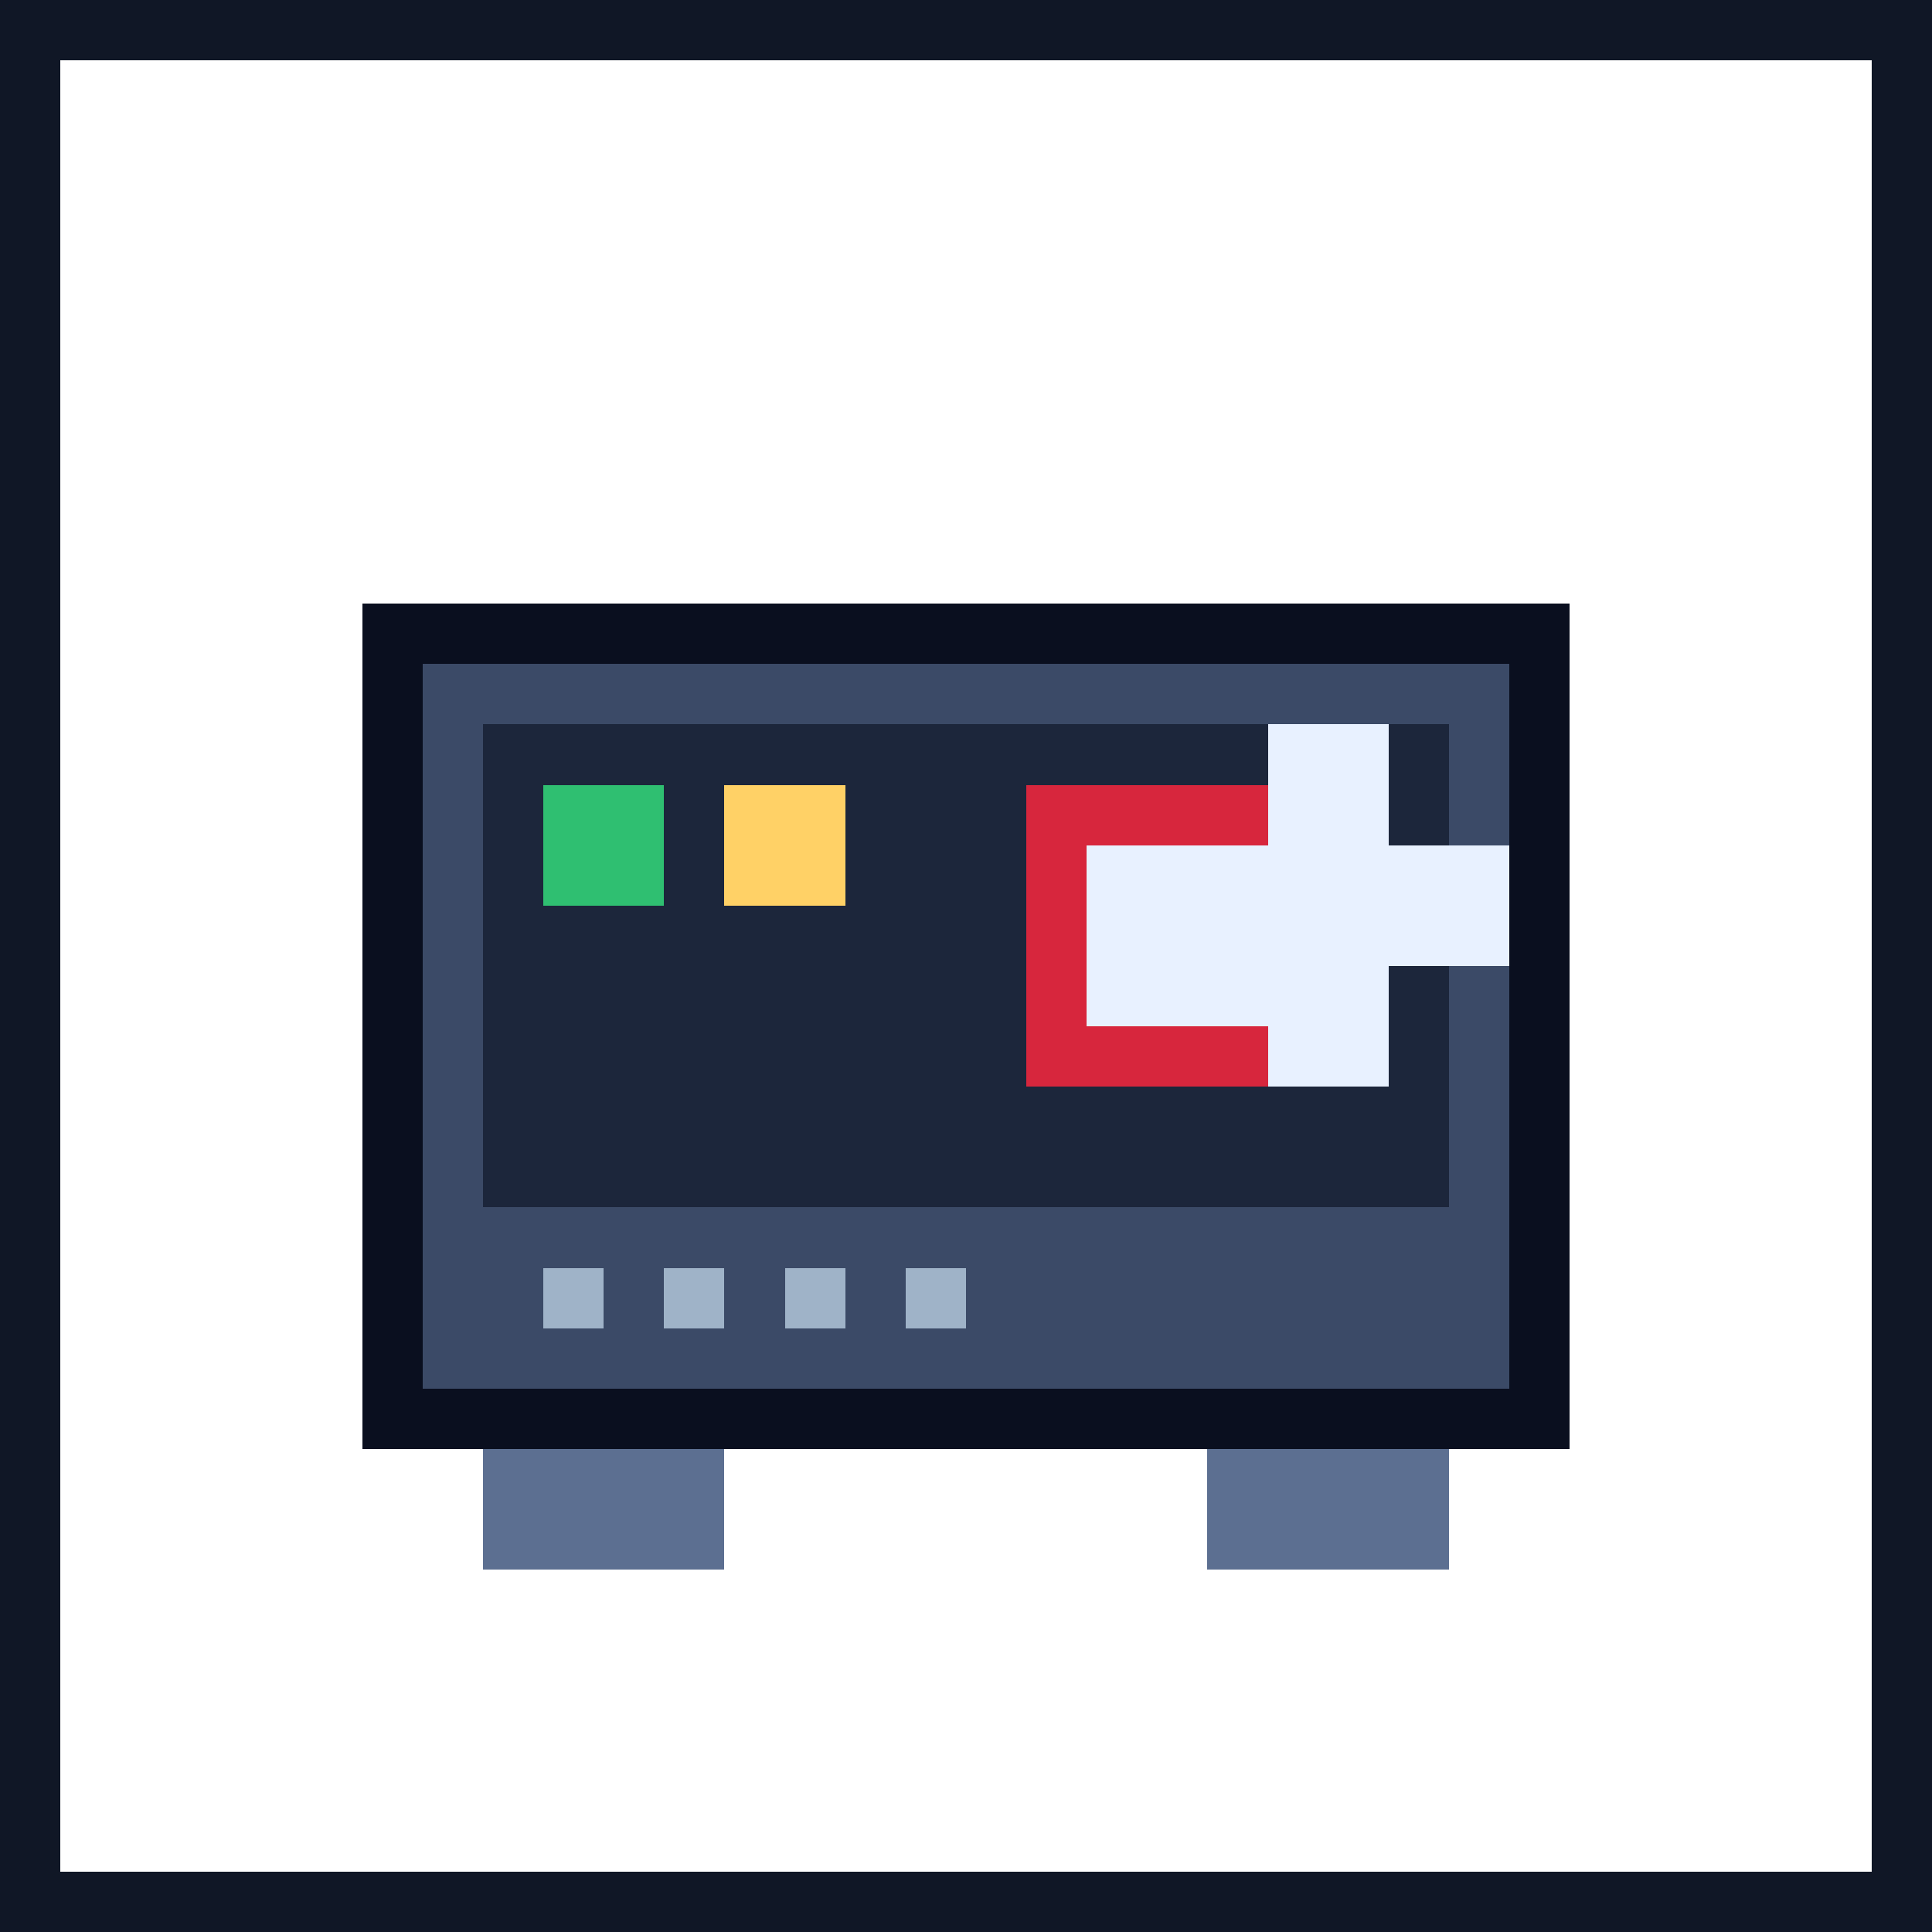
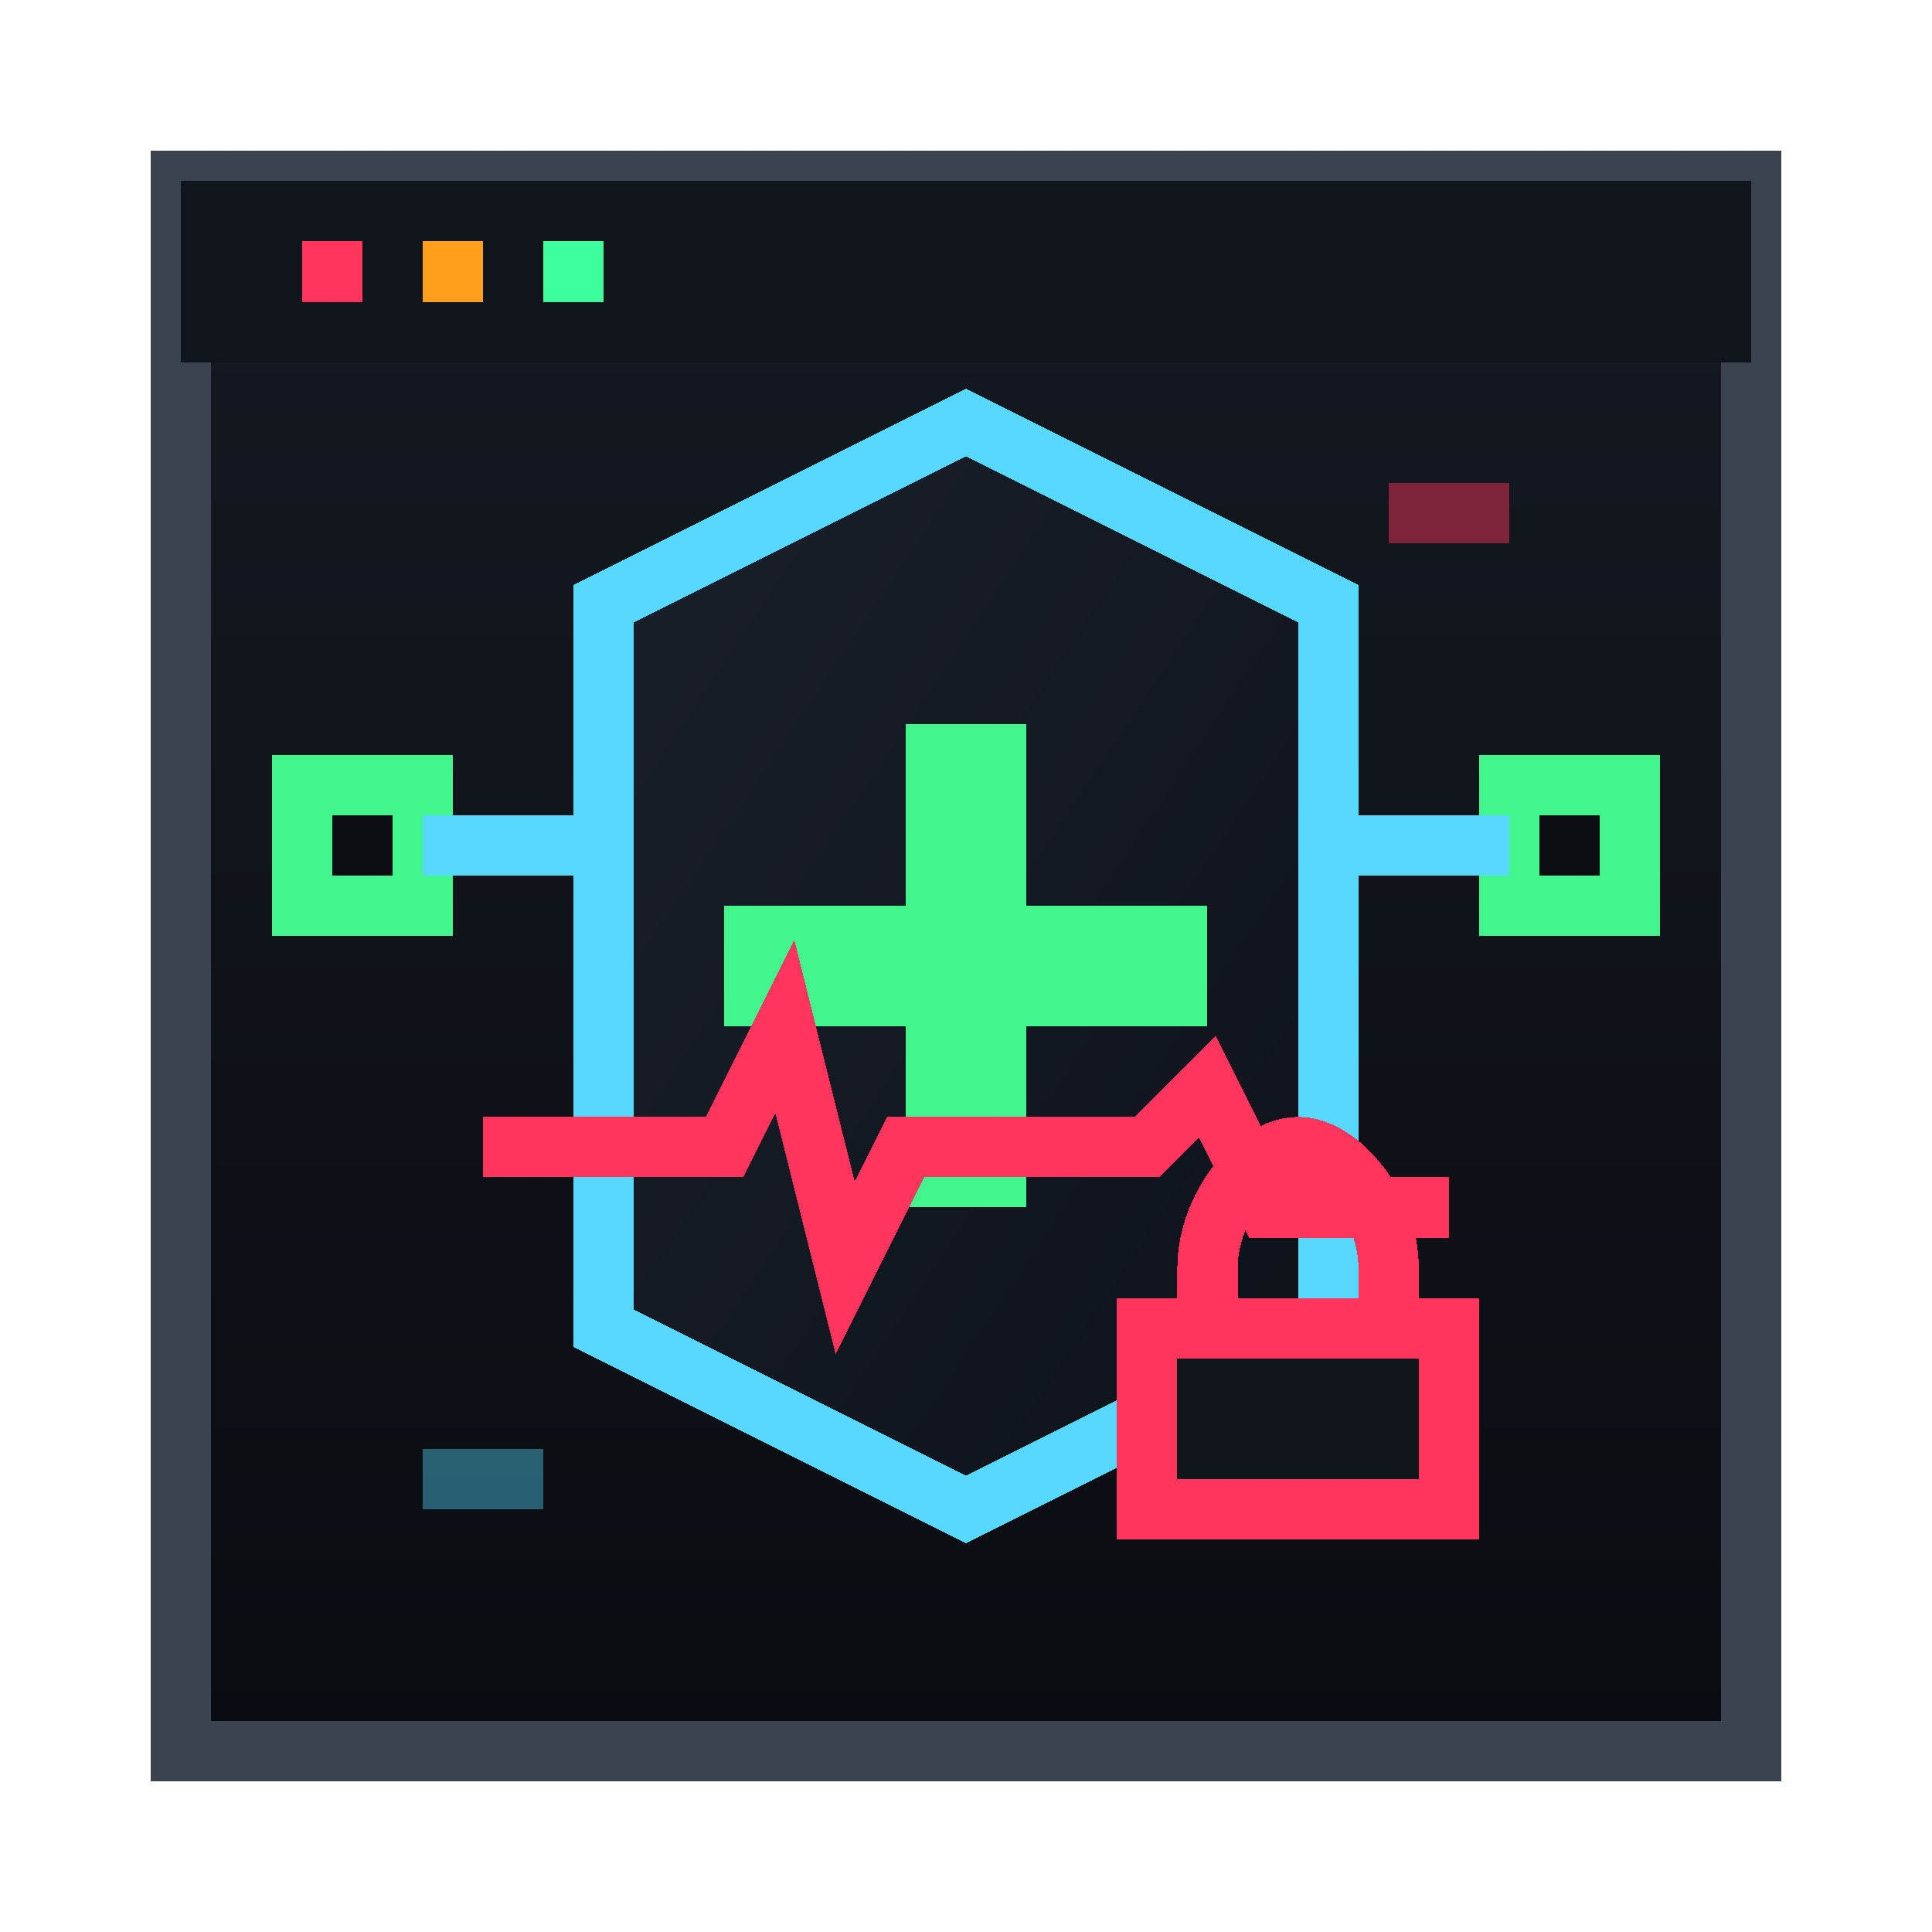
- <svg xmlns="http://www.w3.org/2000/svg" viewBox="0 0 32 32" width="256" height="256" shape-rendering="crispEdges">
-   <rect x="0" y="0" width="32" height="1" fill="#101726" />
-   <rect x="0" y="31" width="32" height="1" fill="#101726" />
-   <rect x="0" y="1" width="1" height="1" fill="#101726" />
-   <rect x="31" y="1" width="1" height="1" fill="#101726" />
-   <rect x="0" y="2" width="1" height="1" fill="#101726" />
-   <rect x="31" y="2" width="1" height="1" fill="#101726" />
-   <rect x="0" y="3" width="1" height="1" fill="#101726" />
-   <rect x="31" y="3" width="1" height="1" fill="#101726" />
-   <rect x="0" y="4" width="1" height="1" fill="#101726" />
-   <rect x="31" y="4" width="1" height="1" fill="#101726" />
-   <rect x="0" y="5" width="1" height="1" fill="#101726" />
-   <rect x="31" y="5" width="1" height="1" fill="#101726" />
-   <rect x="0" y="6" width="1" height="1" fill="#101726" />
-   <rect x="31" y="6" width="1" height="1" fill="#101726" />
-   <rect x="0" y="7" width="1" height="1" fill="#101726" />
-   <rect x="31" y="7" width="1" height="1" fill="#101726" />
-   <rect x="0" y="8" width="1" height="1" fill="#101726" />
-   <rect x="31" y="8" width="1" height="1" fill="#101726" />
-   <rect x="0" y="9" width="1" height="1" fill="#101726" />
-   <rect x="31" y="9" width="1" height="1" fill="#101726" />
-   <rect x="0" y="10" width="1" height="1" fill="#101726" />
-   <rect x="31" y="10" width="1" height="1" fill="#101726" />
-   <rect x="0" y="11" width="1" height="1" fill="#101726" />
-   <rect x="31" y="11" width="1" height="1" fill="#101726" />
-   <rect x="0" y="12" width="1" height="1" fill="#101726" />
-   <rect x="31" y="12" width="1" height="1" fill="#101726" />
-   <rect x="0" y="13" width="1" height="1" fill="#101726" />
-   <rect x="31" y="13" width="1" height="1" fill="#101726" />
-   <rect x="0" y="14" width="1" height="1" fill="#101726" />
-   <rect x="31" y="14" width="1" height="1" fill="#101726" />
-   <rect x="0" y="15" width="1" height="1" fill="#101726" />
-   <rect x="31" y="15" width="1" height="1" fill="#101726" />
-   <rect x="0" y="16" width="1" height="1" fill="#101726" />
-   <rect x="31" y="16" width="1" height="1" fill="#101726" />
-   <rect x="0" y="17" width="1" height="1" fill="#101726" />
-   <rect x="31" y="17" width="1" height="1" fill="#101726" />
-   <rect x="0" y="18" width="1" height="1" fill="#101726" />
-   <rect x="31" y="18" width="1" height="1" fill="#101726" />
-   <rect x="0" y="19" width="1" height="1" fill="#101726" />
-   <rect x="31" y="19" width="1" height="1" fill="#101726" />
-   <rect x="0" y="20" width="1" height="1" fill="#101726" />
-   <rect x="31" y="20" width="1" height="1" fill="#101726" />
-   <rect x="0" y="21" width="1" height="1" fill="#101726" />
-   <rect x="31" y="21" width="1" height="1" fill="#101726" />
-   <rect x="0" y="22" width="1" height="1" fill="#101726" />
-   <rect x="31" y="22" width="1" height="1" fill="#101726" />
-   <rect x="0" y="23" width="1" height="1" fill="#101726" />
-   <rect x="31" y="23" width="1" height="1" fill="#101726" />
-   <rect x="0" y="24" width="1" height="1" fill="#101726" />
-   <rect x="31" y="24" width="1" height="1" fill="#101726" />
-   <rect x="0" y="25" width="1" height="1" fill="#101726" />
-   <rect x="31" y="25" width="1" height="1" fill="#101726" />
-   <rect x="0" y="26" width="1" height="1" fill="#101726" />
-   <rect x="31" y="26" width="1" height="1" fill="#101726" />
-   <rect x="0" y="27" width="1" height="1" fill="#101726" />
-   <rect x="31" y="27" width="1" height="1" fill="#101726" />
-   <rect x="0" y="28" width="1" height="1" fill="#101726" />
-   <rect x="31" y="28" width="1" height="1" fill="#101726" />
-   <rect x="0" y="29" width="1" height="1" fill="#101726" />
-   <rect x="31" y="29" width="1" height="1" fill="#101726" />
-   <rect x="0" y="30" width="1" height="1" fill="#101726" />
-   <rect x="31" y="30" width="1" height="1" fill="#101726" />
-   <rect x="6" y="10" width="20" height="1" fill="#0a0f1f" />
-   <rect x="6" y="11" width="1" height="1" fill="#0a0f1f" />
-   <rect x="25" y="11" width="1" height="1" fill="#0a0f1f" />
-   <rect x="6" y="12" width="1" height="1" fill="#0a0f1f" />
-   <rect x="25" y="12" width="1" height="1" fill="#0a0f1f" />
-   <rect x="6" y="13" width="1" height="1" fill="#0a0f1f" />
-   <rect x="25" y="13" width="1" height="1" fill="#0a0f1f" />
-   <rect x="6" y="14" width="1" height="1" fill="#0a0f1f" />
-   <rect x="25" y="14" width="1" height="1" fill="#0a0f1f" />
-   <rect x="6" y="15" width="1" height="1" fill="#0a0f1f" />
-   <rect x="25" y="15" width="1" height="1" fill="#0a0f1f" />
-   <rect x="6" y="16" width="1" height="1" fill="#0a0f1f" />
-   <rect x="25" y="16" width="1" height="1" fill="#0a0f1f" />
-   <rect x="6" y="17" width="1" height="1" fill="#0a0f1f" />
-   <rect x="25" y="17" width="1" height="1" fill="#0a0f1f" />
-   <rect x="6" y="18" width="1" height="1" fill="#0a0f1f" />
-   <rect x="25" y="18" width="1" height="1" fill="#0a0f1f" />
-   <rect x="6" y="19" width="1" height="1" fill="#0a0f1f" />
-   <rect x="25" y="19" width="1" height="1" fill="#0a0f1f" />
-   <rect x="6" y="20" width="1" height="1" fill="#0a0f1f" />
-   <rect x="25" y="20" width="1" height="1" fill="#0a0f1f" />
-   <rect x="6" y="21" width="1" height="1" fill="#0a0f1f" />
-   <rect x="25" y="21" width="1" height="1" fill="#0a0f1f" />
-   <rect x="6" y="22" width="1" height="1" fill="#0a0f1f" />
-   <rect x="25" y="22" width="1" height="1" fill="#0a0f1f" />
-   <rect x="6" y="23" width="20" height="1" fill="#0a0f1f" />
-   <rect x="7" y="11" width="18" height="1" fill="#3b4a67" />
-   <rect x="7" y="12" width="1" height="1" fill="#3b4a67" />
-   <rect x="24" y="12" width="1" height="1" fill="#3b4a67" />
-   <rect x="7" y="13" width="1" height="1" fill="#3b4a67" />
-   <rect x="24" y="13" width="1" height="1" fill="#3b4a67" />
-   <rect x="7" y="14" width="1" height="1" fill="#3b4a67" />
-   <rect x="7" y="15" width="1" height="1" fill="#3b4a67" />
-   <rect x="7" y="16" width="1" height="1" fill="#3b4a67" />
-   <rect x="24" y="16" width="1" height="1" fill="#3b4a67" />
-   <rect x="7" y="17" width="1" height="1" fill="#3b4a67" />
-   <rect x="24" y="17" width="1" height="1" fill="#3b4a67" />
-   <rect x="7" y="18" width="1" height="1" fill="#3b4a67" />
-   <rect x="24" y="18" width="1" height="1" fill="#3b4a67" />
-   <rect x="7" y="19" width="1" height="1" fill="#3b4a67" />
-   <rect x="24" y="19" width="1" height="1" fill="#3b4a67" />
-   <rect x="7" y="20" width="18" height="1" fill="#3b4a67" />
-   <rect x="7" y="21" width="2" height="1" fill="#3b4a67" />
-   <rect x="10" y="21" width="1" height="1" fill="#3b4a67" />
-   <rect x="12" y="21" width="1" height="1" fill="#3b4a67" />
-   <rect x="14" y="21" width="1" height="1" fill="#3b4a67" />
-   <rect x="16" y="21" width="9" height="1" fill="#3b4a67" />
-   <rect x="7" y="22" width="18" height="1" fill="#3b4a67" />
-   <rect x="8" y="12" width="13" height="1" fill="#1c263b" />
-   <rect x="23" y="12" width="1" height="1" fill="#1c263b" />
-   <rect x="8" y="13" width="1" height="1" fill="#1c263b" />
-   <rect x="11" y="13" width="1" height="1" fill="#1c263b" />
-   <rect x="14" y="13" width="3" height="1" fill="#1c263b" />
-   <rect x="23" y="13" width="1" height="1" fill="#1c263b" />
-   <rect x="8" y="14" width="1" height="1" fill="#1c263b" />
-   <rect x="11" y="14" width="1" height="1" fill="#1c263b" />
-   <rect x="14" y="14" width="3" height="1" fill="#1c263b" />
-   <rect x="8" y="15" width="9" height="1" fill="#1c263b" />
-   <rect x="8" y="16" width="9" height="1" fill="#1c263b" />
-   <rect x="23" y="16" width="1" height="1" fill="#1c263b" />
-   <rect x="8" y="17" width="9" height="1" fill="#1c263b" />
-   <rect x="23" y="17" width="1" height="1" fill="#1c263b" />
-   <rect x="8" y="18" width="16" height="1" fill="#1c263b" />
-   <rect x="8" y="19" width="16" height="1" fill="#1c263b" />
-   <rect x="21" y="12" width="2" height="1" fill="#e8f1ff" />
-   <rect x="21" y="13" width="2" height="1" fill="#e8f1ff" />
-   <rect x="18" y="14" width="7" height="1" fill="#e8f1ff" />
-   <rect x="18" y="15" width="7" height="1" fill="#e8f1ff" />
-   <rect x="18" y="16" width="5" height="1" fill="#e8f1ff" />
-   <rect x="21" y="17" width="2" height="1" fill="#e8f1ff" />
-   <rect x="9" y="13" width="2" height="1" fill="#2fbf71" />
-   <rect x="9" y="14" width="2" height="1" fill="#2fbf71" />
-   <rect x="12" y="13" width="2" height="1" fill="#ffd166" />
-   <rect x="12" y="14" width="2" height="1" fill="#ffd166" />
-   <rect x="17" y="13" width="4" height="1" fill="#d7263d" />
-   <rect x="17" y="14" width="1" height="1" fill="#d7263d" />
-   <rect x="17" y="15" width="1" height="1" fill="#d7263d" />
-   <rect x="17" y="16" width="1" height="1" fill="#d7263d" />
-   <rect x="17" y="17" width="4" height="1" fill="#d7263d" />
-   <rect x="9" y="21" width="1" height="1" fill="#9fb3c8" />
-   <rect x="11" y="21" width="1" height="1" fill="#9fb3c8" />
-   <rect x="13" y="21" width="1" height="1" fill="#9fb3c8" />
-   <rect x="15" y="21" width="1" height="1" fill="#9fb3c8" />
-   <rect x="8" y="24" width="4" height="1" fill="#5c6f91" />
-   <rect x="20" y="24" width="4" height="1" fill="#5c6f91" />
-   <rect x="8" y="25" width="4" height="1" fill="#5c6f91" />
-   <rect x="20" y="25" width="4" height="1" fill="#5c6f91" />
+ <svg xmlns="http://www.w3.org/2000/svg" viewBox="0 0 32 32" fill="none" shape-rendering="crispEdges">
+   <defs>
+     <linearGradient id="bg" x1="0" y1="0" x2="0" y2="1">
+       <stop offset="0" stop-color="#151a22" />
+       <stop offset="1" stop-color="#090c11" />
+     </linearGradient>
+     <linearGradient id="panel" x1="0" y1="0" x2="1" y2="1">
+       <stop offset="0" stop-color="#1a202a" />
+       <stop offset="1" stop-color="#0d1219" />
+     </linearGradient>
+   </defs>
+   <rect x="3" y="3" width="26" height="26" fill="url(#bg)" stroke="#3b4350" stroke-width="1" />
+   <rect x="3" y="3" width="26" height="3" fill="#10141b" />
+   <rect x="5" y="4" width="1" height="1" fill="#ff355e" />
+   <rect x="7" y="4" width="1" height="1" fill="#ff9f1c" />
+   <rect x="9" y="4" width="1" height="1" fill="#3cff9b" />
+   <path d="M16 7L22 10V22L16 25L10 22V10Z" fill="url(#panel)" stroke="#57d9ff" stroke-width="1" />
+   <rect x="15" y="12" width="2" height="8" fill="#42f58d" />
+   <rect x="12" y="15" width="8" height="2" fill="#42f58d" />
+   <path d="M8 19H12L13 17L14 21L15 19H19L20 18L21 20H24" stroke="#ff355e" stroke-width="1" />
+   <rect x="5" y="13" width="2" height="2" fill="#0b0f14" stroke="#42f58d" stroke-width="1" />
+   <rect x="25" y="13" width="2" height="2" fill="#0b0f14" stroke="#42f58d" stroke-width="1" />
+   <path d="M7 14H10M22 14H25" stroke="#57d9ff" stroke-width="1" />
+   <rect x="19" y="22" width="5" height="3" fill="#11161d" stroke="#ff355e" stroke-width="1" />
+   <path d="M20 22V21C20 20 20.8 19 21.5 19C22.2 19 23 20 23 21V22" stroke="#ff355e" stroke-width="1" />
+   <rect x="23" y="8" width="2" height="1" fill="#ff355e" fill-opacity="0.45" />
+   <rect x="7" y="24" width="2" height="1" fill="#57d9ff" fill-opacity="0.4" />
</svg>
